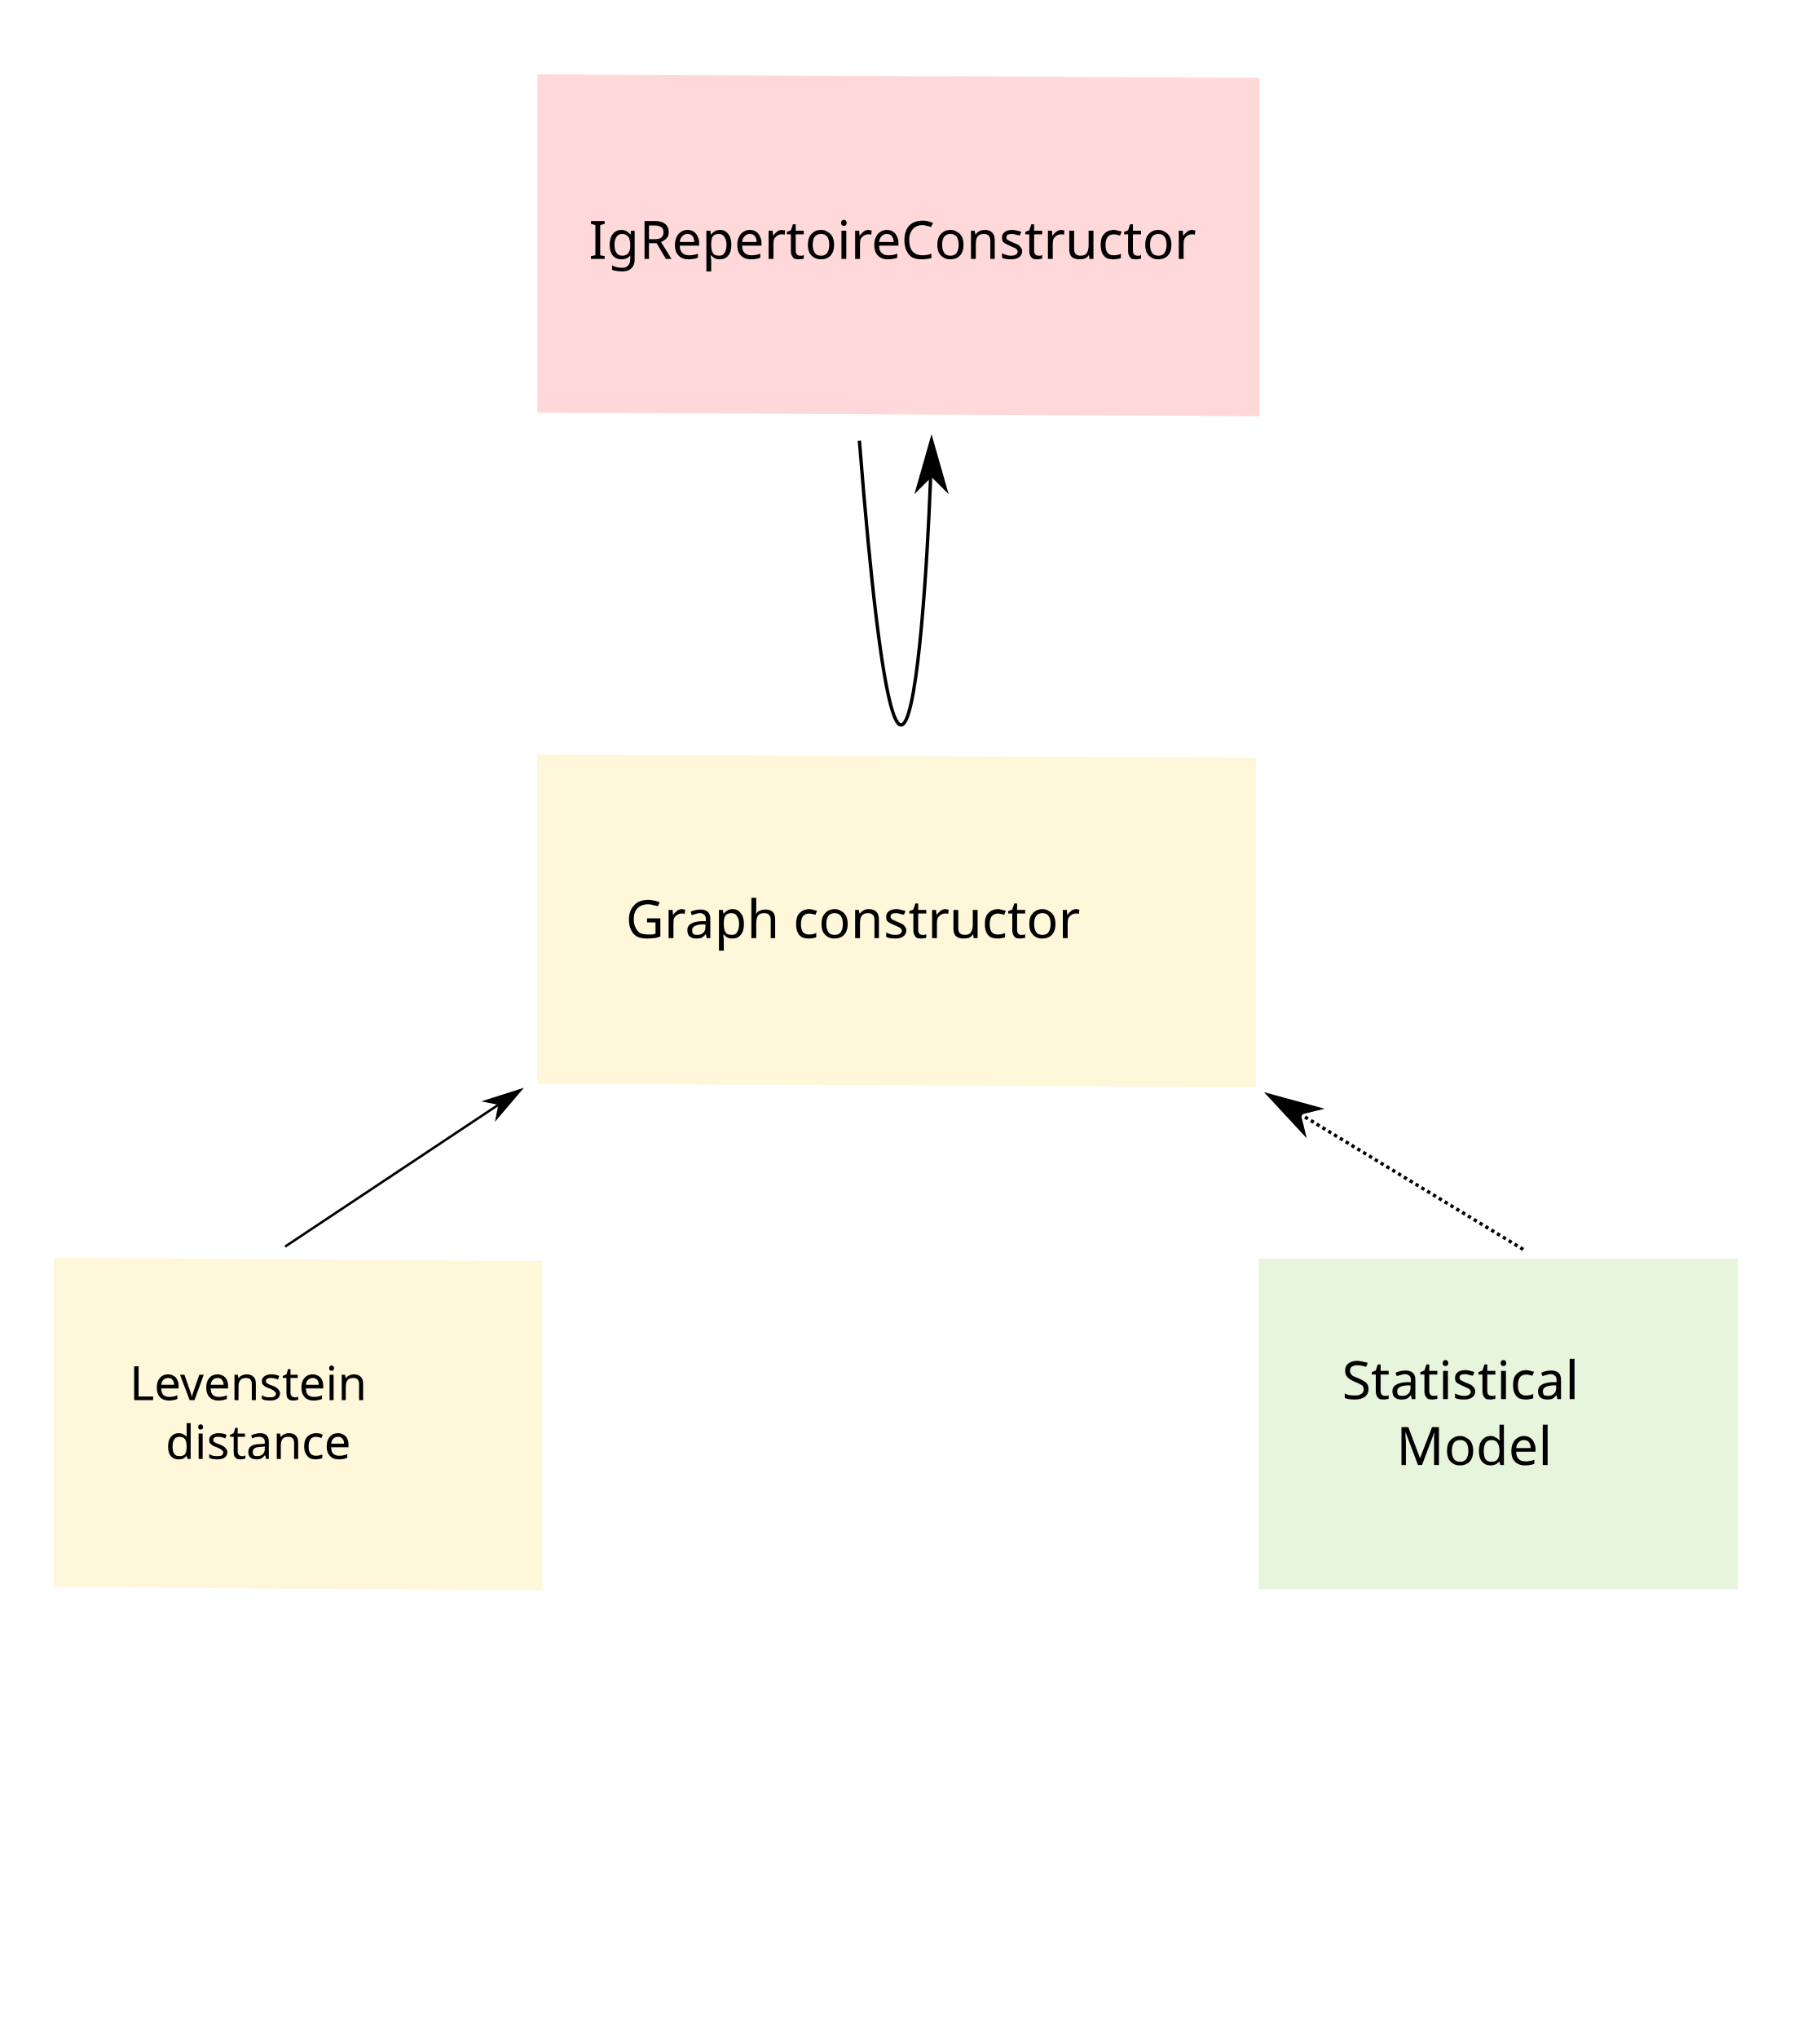
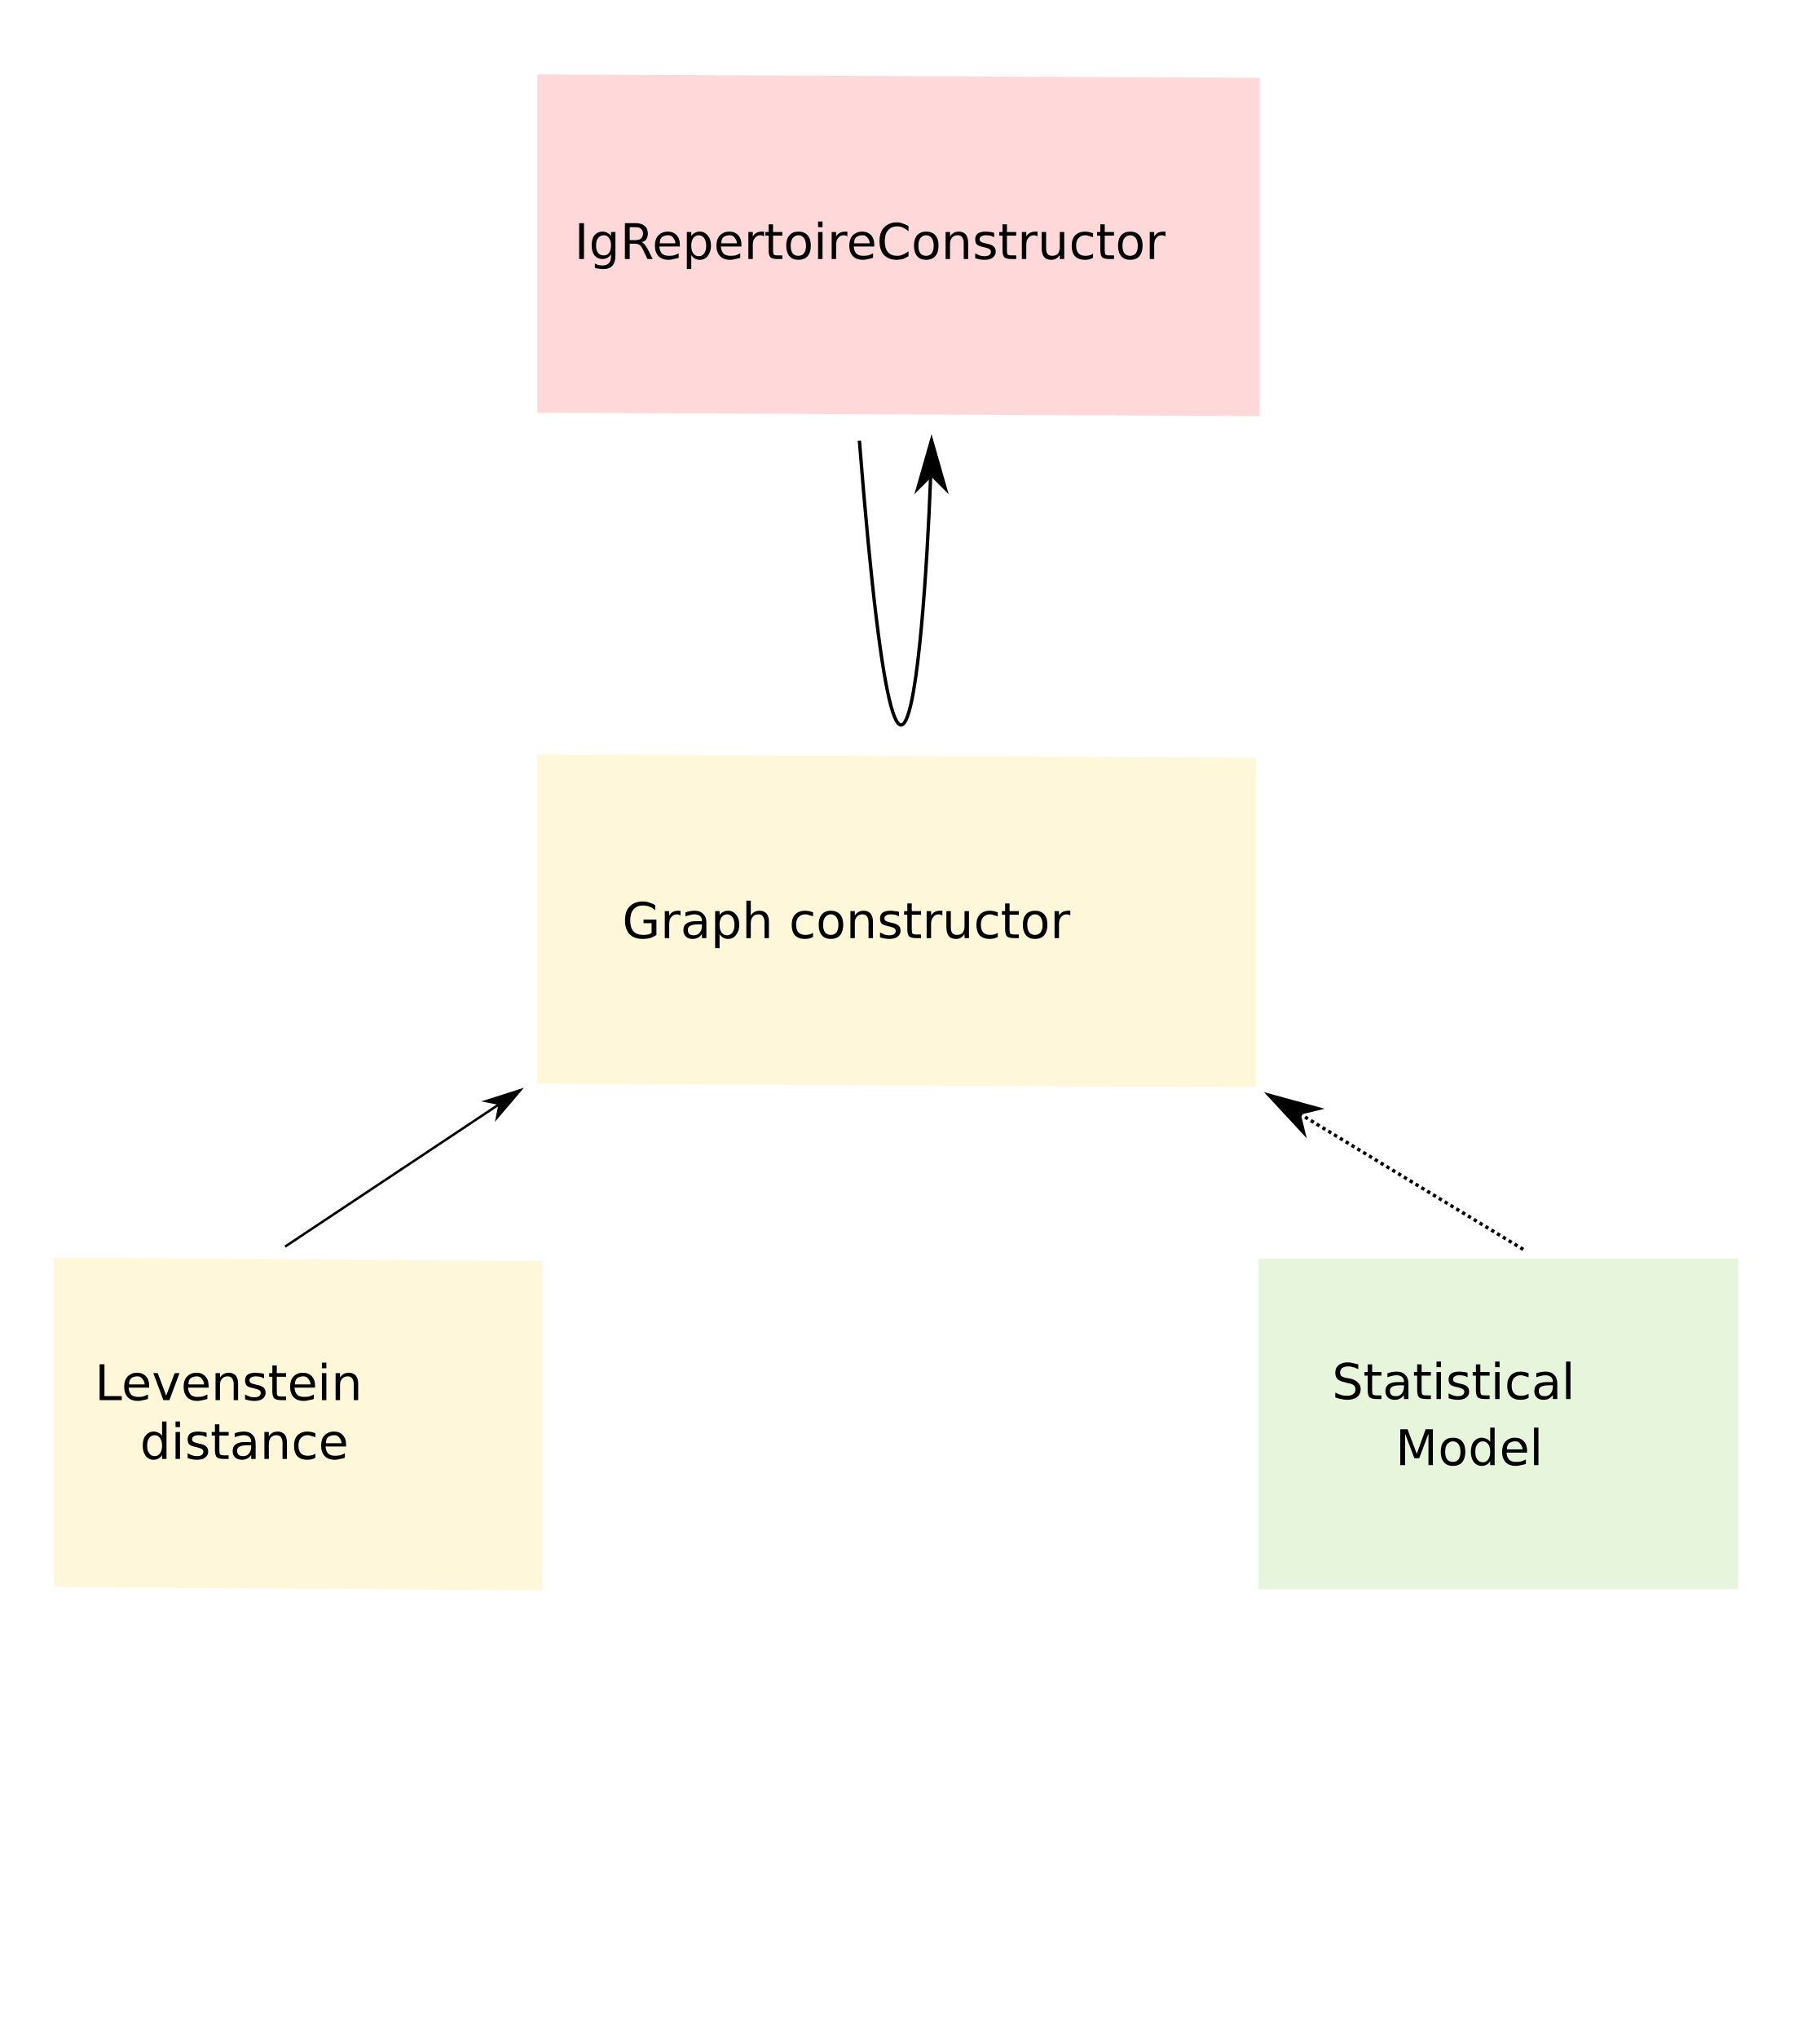
<svg xmlns="http://www.w3.org/2000/svg" xmlns:ns1="http://www.openswatchbook.org/uri/2009/osb" width="250" height="280" id="svg2" version="1.0" viewBox="0 0 70.556 79.022">
  <defs id="defs4">
    <marker style="overflow:visible" id="marker9823" refX="0" refY="0" orient="auto">
      <path transform="matrix(-0.8,0,0,-0.8,-10,0)" style="fill:#000000;fill-opacity:1;fill-rule:evenodd;stroke:#000000;stroke-width:1pt;stroke-opacity:1" d="M 0,0 5,-5 -12.5,0 5,5 0,0 Z" id="path9825" />
    </marker>
    <marker orient="auto" refY="0" refX="0" id="marker6757" style="overflow:visible">
      <path id="path6759" d="M 0,0 5,-5 -12.5,0 5,5 0,0 Z" style="fill:#000000;fill-opacity:1;fill-rule:evenodd;stroke:#000000;stroke-width:1pt;stroke-opacity:1" transform="matrix(0.8,0,0,0.8,10,0)" />
    </marker>
    <marker orient="auto" refY="0" refX="0" id="marker6753" style="overflow:visible">
      <path id="path6755" d="M 0,0 5,-5 -12.5,0 5,5 0,0 Z" style="fill:#000000;fill-opacity:1;fill-rule:evenodd;stroke:#000000;stroke-width:1pt;stroke-opacity:1" transform="matrix(0.8,0,0,0.8,10,0)" />
    </marker>
    <marker orient="auto" refY="0" refX="0" id="Arrow2Lstart" style="overflow:visible">
      <path id="path6071" style="fill:#000000;fill-opacity:1;fill-rule:evenodd;stroke:#000000;stroke-width:0.625;stroke-linejoin:round;stroke-opacity:1" d="M 8.719,4.034 -2.207,0.016 8.719,-4.002 c -1.745,2.372 -1.735,5.617 -6e-7,8.035 z" transform="matrix(1.1,0,0,1.1,1.1,0)" />
    </marker>
    <marker orient="auto" refY="0" refX="0" id="Arrow1Lend" style="overflow:visible">
      <path id="path6056" d="M 0,0 5,-5 -12.5,0 5,5 0,0 Z" style="fill:#000000;fill-opacity:1;fill-rule:evenodd;stroke:#000000;stroke-width:1pt;stroke-opacity:1" transform="matrix(-0.8,0,0,-0.8,-10,0)" />
    </marker>
    <marker orient="auto" refY="0" refX="0" id="Arrow1Lstart" style="overflow:visible">
      <path id="path6053" d="M 0,0 5,-5 -12.5,0 5,5 0,0 Z" style="fill:#000000;fill-opacity:1;fill-rule:evenodd;stroke:#000000;stroke-width:1pt;stroke-opacity:1" transform="matrix(0.8,0,0,0.8,10,0)" />
    </marker>
    <linearGradient id="linearGradient8689" ns1:paint="solid">
      <stop style="stop-color:#000000;stop-opacity:1;" offset="0" id="stop8691" />
    </linearGradient>
    <linearGradient id="linearGradient8681" ns1:paint="solid">
      <stop style="stop-color:#ff0000;stop-opacity:1;" offset="0" id="stop8683" />
    </linearGradient>
    <linearGradient id="linearGradient7799" ns1:paint="solid">
      <stop style="stop-color:#390000;stop-opacity:1;" offset="0" id="stop7801" />
    </linearGradient>
    <linearGradient id="linearGradient7791" ns1:paint="solid">
      <stop style="stop-color:#006eff;stop-opacity:1;" offset="0" id="stop7793" />
    </linearGradient>
    <linearGradient id="linearGradient6351" ns1:paint="solid">
      <stop style="stop-color:#006eff;stop-opacity:1;" offset="0" id="stop6353" />
    </linearGradient>
    <marker orient="auto" refY="0" refX="0" id="Arrow2Lstart-6" style="overflow:visible">
      <path id="path6071-2" style="fill:#000000;fill-opacity:1;fill-rule:evenodd;stroke:#000000;stroke-width:0.625;stroke-linejoin:round;stroke-opacity:1" d="M 8.719,4.034 -2.207,0.016 8.719,-4.002 c -1.745,2.372 -1.735,5.617 -6e-7,8.035 z" transform="matrix(1.1,0,0,1.1,1.1,0)" />
    </marker>
    <path style="fill:none;fill-rule:evenodd;stroke:#000000;stroke-width:0.313px;stroke-linecap:butt;stroke-linejoin:miter;stroke-opacity:1" d="m 35.321,762.775 c 5.837,1.943 5.516,5.618 5.516,5.618" id="path6502-7" />
    <marker orient="auto" refY="0" refX="0" id="Arrow2Lstart-6-0" style="overflow:visible">
      <path id="path6071-2-0" style="fill:#000000;fill-opacity:1;fill-rule:evenodd;stroke:#000000;stroke-width:0.625;stroke-linejoin:round;stroke-opacity:1" d="M 8.719,4.034 -2.207,0.016 8.719,-4.002 c -1.745,2.372 -1.735,5.617 -6e-7,8.035 z" transform="matrix(1.1,0,0,1.1,1.1,0)" />
    </marker>
    <marker orient="auto" refY="0" refX="0" id="Arrow2Lstart-6-0-4" style="overflow:visible">
      <path id="path6071-2-0-0" style="fill:#000000;fill-opacity:1;fill-rule:evenodd;stroke:#000000;stroke-width:0.625;stroke-linejoin:round;stroke-opacity:1" d="M 8.719,4.034 -2.207,0.016 8.719,-4.002 c -1.745,2.372 -1.735,5.617 -6e-7,8.035 z" transform="matrix(1.1,0,0,1.1,1.1,0)" />
    </marker>
    <marker orient="auto" refY="0" refX="0" id="marker6757-7" style="overflow:visible">
      <path id="path6759-3" d="M 0,0 5,-5 -12.5,0 5,5 0,0 Z" style="fill:#000000;fill-opacity:1;fill-rule:evenodd;stroke:#000000;stroke-width:1pt;stroke-opacity:1" transform="matrix(0.8,0,0,0.8,10,0)" />
    </marker>
    <marker orient="auto" refY="0" refX="0" id="Arrow2Lstart-6-0-4-9" style="overflow:visible">
      <path id="path6071-2-0-0-4" style="fill:#000000;fill-opacity:1;fill-rule:evenodd;stroke:#000000;stroke-width:0.625;stroke-linejoin:round;stroke-opacity:1" d="M 8.719,4.034 -2.207,0.016 8.719,-4.002 c -1.745,2.372 -1.735,5.617 -6e-7,8.035 z" transform="matrix(1.1,0,0,1.1,1.1,0)" />
    </marker>
    <marker orient="auto" refY="0" refX="0" id="marker6757-7-5" style="overflow:visible">
      <path id="path6759-3-0" d="M 0,0 5,-5 -12.5,0 5,5 0,0 Z" style="fill:#000000;fill-opacity:1;fill-rule:evenodd;stroke:#000000;stroke-width:1pt;stroke-opacity:1" transform="matrix(0.8,0,0,0.8,10,0)" />
    </marker>
    <marker orient="auto" refY="0" refX="0" id="Arrow2Lstart-6-0-4-9-4" style="overflow:visible">
      <path id="path6071-2-0-0-4-8" style="fill:#000000;fill-opacity:1;fill-rule:evenodd;stroke:#000000;stroke-width:0.625;stroke-linejoin:round;stroke-opacity:1" d="M 8.719,4.034 -2.207,0.016 8.719,-4.002 c -1.745,2.372 -1.735,5.617 -6e-7,8.035 z" transform="matrix(1.1,0,0,1.1,1.1,0)" />
    </marker>
    <marker orient="auto" refY="0" refX="0" id="marker6757-7-5-6" style="overflow:visible">
      <path id="path6759-3-0-5" d="M 0,0 5,-5 -12.5,0 5,5 0,0 Z" style="fill:#000000;fill-opacity:1;fill-rule:evenodd;stroke:#000000;stroke-width:1pt;stroke-opacity:1" transform="matrix(0.8,0,0,0.8,10,0)" />
    </marker>
    <marker orient="auto" refY="0" refX="0" id="Arrow2Lstart-6-0-4-9-2" style="overflow:visible">
      <path id="path6071-2-0-0-4-9" style="fill:#000000;fill-opacity:1;fill-rule:evenodd;stroke:#000000;stroke-width:0.625;stroke-linejoin:round;stroke-opacity:1" d="M 8.719,4.034 -2.207,0.016 8.719,-4.002 c -1.745,2.372 -1.735,5.617 -6e-7,8.035 z" transform="matrix(1.1,0,0,1.1,1.1,0)" />
    </marker>
    <marker orient="auto" refY="0" refX="0" id="marker6757-7-5-0" style="overflow:visible">
      <path id="path6759-3-0-56" d="M 0,0 5,-5 -12.5,0 5,5 0,0 Z" style="fill:#000000;fill-opacity:1;fill-rule:evenodd;stroke:#000000;stroke-width:1pt;stroke-opacity:1" transform="matrix(0.8,0,0,0.8,10,0)" />
    </marker>
    <marker style="overflow:visible" id="marker9823-5" refX="0" refY="0" orient="auto">
      <path transform="matrix(-0.8,0,0,-0.8,-10,0)" style="fill:#000000;fill-opacity:1;fill-rule:evenodd;stroke:#000000;stroke-width:1pt;stroke-opacity:1" d="M 0,0 5,-5 -12.5,0 5,5 0,0 Z" id="path9825-7" />
    </marker>
  </defs>
  <g id="layer1" transform="translate(4.149475e-6,-715.0093)">
    <flowRoot xml:space="preserve" id="flowRoot6035" style="font-style:normal;font-variant:normal;font-weight:normal;font-stretch:normal;font-size:3.197px;line-height:125%;font-family:sans-serif;-inkscape-font-specification:'sans-serif, Normal';text-align:start;letter-spacing:0px;word-spacing:0px;writing-mode:lr-tb;text-anchor:start;fill:#000000;fill-opacity:1;stroke:none;stroke-width:1px;stroke-linecap:butt;stroke-linejoin:miter;stroke-opacity:1" transform="translate(-15.80444,0)">
      <flowRegion id="flowRegion6037">
        <rect id="rect6039" width="12" height="10" x="38.053" y="738.031" />
      </flowRegion>
      <flowPara id="flowPara6041" />
    </flowRoot>
    <flowRoot xml:space="preserve" id="flowRoot6474" style="font-style:normal;font-variant:normal;font-weight:normal;font-stretch:normal;font-size:3.197px;line-height:125%;font-family:sans-serif;-inkscape-font-specification:'sans-serif, Normal';text-align:start;letter-spacing:0px;word-spacing:0px;writing-mode:lr-tb;text-anchor:start;fill:#000000;fill-opacity:1;stroke:none;stroke-width:1px;stroke-linecap:butt;stroke-linejoin:miter;stroke-opacity:1" transform="translate(-15.80444,0)">
      <flowRegion id="flowRegion6476">
        <rect id="rect6478" width="6" height="6" x="48.053" y="756.031" />
      </flowRegion>
      <flowPara id="flowPara6480" />
    </flowRoot>
    <flowRoot xml:space="preserve" id="flowRoot6482" style="font-style:normal;font-variant:normal;font-weight:normal;font-stretch:normal;font-size:11.328px;line-height:125%;font-family:sans-serif;-inkscape-font-specification:'sans-serif, Normal';text-align:start;letter-spacing:0px;word-spacing:0px;writing-mode:lr-tb;text-anchor:start;fill:#000000;fill-opacity:1;stroke:none;stroke-width:1px;stroke-linecap:butt;stroke-linejoin:miter;stroke-opacity:1" transform="matrix(0.2822222,0,0,0.2822222,-15.75178,715.0093)">
      <flowRegion id="flowRegion6484">
        <rect id="rect6486" width="35.433" height="21.26" x="170.079" y="145.354" />
      </flowRegion>
      <flowPara id="flowPara6488" />
    </flowRoot>
    <flowRoot xml:space="preserve" id="flowRoot6494" style="font-style:normal;font-variant:normal;font-weight:normal;font-stretch:normal;font-size:3.197px;line-height:125%;font-family:sans-serif;-inkscape-font-specification:'sans-serif, Normal';text-align:start;letter-spacing:0px;word-spacing:0px;writing-mode:lr-tb;text-anchor:start;fill:#000000;fill-opacity:1;stroke:none;stroke-width:1px;stroke-linecap:butt;stroke-linejoin:miter;stroke-opacity:1" transform="translate(-15.24,0)">
      <flowRegion id="flowRegion6496">
        <rect id="rect6498" width="14" height="4" x="45.436" y="756.031" />
      </flowRegion>
      <flowPara id="flowPara6500" />
    </flowRoot>
    <text xml:space="preserve" style="font-style:normal;font-variant:normal;font-weight:normal;font-stretch:normal;font-size:2.469px;line-height:125%;font-family:sans-serif;-inkscape-font-specification:'sans-serif, Normal';text-align:start;letter-spacing:0px;word-spacing:0px;writing-mode:lr-tb;text-anchor:start;fill:#000000;fill-opacity:1;stroke:none;stroke-width:1px;stroke-linecap:butt;stroke-linejoin:miter;stroke-opacity:1" x="72" y="756.031" id="text6634">
      <tspan id="tspan6638" x="72" y="756.031" />
    </text>
    <text xml:space="preserve" style="font-style:normal;font-variant:normal;font-weight:normal;font-stretch:normal;font-size:3.197px;line-height:125%;font-family:sans-serif;-inkscape-font-specification:'sans-serif, Normal';text-align:start;letter-spacing:0px;word-spacing:0px;writing-mode:lr-tb;text-anchor:start;fill:#000000;fill-opacity:1;stroke:none;stroke-width:1px;stroke-linecap:butt;stroke-linejoin:miter;stroke-opacity:1" x="72" y="756.031" id="text6640">
      <tspan id="tspan6642" x="72" y="756.031" style="font-style:normal;font-variant:normal;font-weight:normal;font-stretch:normal;font-size:2.469px;line-height:125%;font-family:sans-serif;-inkscape-font-specification:'sans-serif, Normal';text-align:start;writing-mode:lr-tb;text-anchor:start" />
    </text>
  </g>
  <g id="layer2" transform="translate(0,-3.0975425e-6)">
    <rect style="opacity:0.447;fill:#ffeeaa;fill-opacity:1;stroke-width:1.063;stroke-miterlimit:4;stroke-dasharray:none;stroke-dashoffset:0" id="rect4349-3" width="27.873" height="12.768" x="20.839" y="29.155" transform="matrix(0.9999889,0.00472059,0,1,0,0)" />
    <rect style="opacity:0.447;fill:#ffaaaa;fill-opacity:1;stroke-width:1.063;stroke-miterlimit:4;stroke-dasharray:none;stroke-dashoffset:0" id="rect4349" width="28.012" height="13.119" x="20.839" y="2.782" transform="matrix(0.9999883,0.00482617,0,1,0,0)" />
    <rect style="opacity:0.447;fill:#c6e9af;fill-opacity:1;stroke-width:1.063;stroke-miterlimit:4;stroke-dasharray:none;stroke-dashoffset:0" id="rect4368" width="18.595" height="12.813" x="48.812" y="48.807" />
-     <text xml:space="preserve" style="font-style:normal;font-variant:normal;font-weight:normal;font-stretch:normal;font-size:2.048px;line-height:125%;font-family:sans-serif;-inkscape-font-specification:'sans-serif, Normal';text-align:start;letter-spacing:0px;word-spacing:0px;writing-mode:lr-tb;text-anchor:start;fill:#000000;fill-opacity:1;stroke:none;stroke-width:1px;stroke-linecap:butt;stroke-linejoin:miter;stroke-opacity:1" x="22.838" y="10.041" id="text4370">
-       <tspan id="tspan4372" x="22.838" y="10.041">IgRepertoireConstructor</tspan>
+     <text xml:space="preserve" style="font-style:normal;font-variant:normal;font-weight:normal;font-stretch:normal;font-size:1.909px;line-height:125%;font-family:'DejaVu Sans';-inkscape-font-specification:'DejaVu Sans, Normal';text-align:center;letter-spacing:0px;word-spacing:0px;writing-mode:lr-tb;text-anchor:middle;fill:#000000;fill-opacity:1;stroke:none;stroke-width:1px;stroke-linecap:butt;stroke-linejoin:miter;stroke-opacity:1" x="35.256" y="10.041" id="text4370">
+       <tspan id="tspan4372" x="35.256" y="10.041">IgRepertoireConstructor</tspan>
    </text>
-     <text xml:space="preserve" style="font-style:normal;font-variant:normal;font-weight:normal;font-stretch:normal;font-size:2.048px;line-height:125%;font-family:sans-serif;-inkscape-font-specification:'sans-serif, Normal';text-align:start;letter-spacing:0px;word-spacing:0px;writing-mode:lr-tb;text-anchor:start;fill:#000000;fill-opacity:1;stroke:none;stroke-width:1px;stroke-linecap:butt;stroke-linejoin:miter;stroke-opacity:1" x="58.5" y="54.247" id="text4374">
-       <tspan id="tspan4376" x="58.5" y="54.247" style="font-style:normal;font-variant:normal;font-weight:normal;font-stretch:normal;font-size:2.048px;line-height:125%;font-family:sans-serif;-inkscape-font-specification:'sans-serif, Normal';text-align:center;writing-mode:lr-tb;text-anchor:middle">Statistical</tspan>
-       <tspan x="58.5" y="56.807" id="tspan4378" style="font-style:normal;font-variant:normal;font-weight:normal;font-stretch:normal;font-size:2.048px;line-height:125%;font-family:sans-serif;-inkscape-font-specification:'sans-serif, Normal';text-align:center;writing-mode:lr-tb;text-anchor:middle">Model</tspan>
+     <text xml:space="preserve" style="font-style:normal;font-variant:normal;font-weight:normal;font-stretch:normal;font-size:1.909px;line-height:125%;font-family:'DejaVu Sans';-inkscape-font-specification:'DejaVu Sans, Normal';text-align:center;letter-spacing:0px;word-spacing:0px;writing-mode:lr;text-anchor:middle;fill:#000000;fill-opacity:1;stroke:none;stroke-width:1px;stroke-linecap:butt;stroke-linejoin:miter;stroke-opacity:1;" x="58.5" y="54.247" id="text4374">
+       <tspan id="tspan4376" x="58.5" y="54.247" style="font-style:normal;font-variant:normal;font-weight:normal;font-stretch:normal;font-size:1.909px;line-height:125%;font-family:'DejaVu Sans';-inkscape-font-specification:'DejaVu Sans, Normal';text-align:center;writing-mode:lr;text-anchor:middle;">Statistical</tspan>
+       <tspan x="58.5" y="56.807" id="tspan4378" style="font-style:normal;font-variant:normal;font-weight:normal;font-stretch:normal;font-size:1.909px;line-height:125%;font-family:'DejaVu Sans';-inkscape-font-specification:'DejaVu Sans, Normal';text-align:center;writing-mode:lr;text-anchor:middle;">Model</tspan>
    </text>
    <text xml:space="preserve" style="font-style:normal;font-variant:normal;font-weight:normal;font-stretch:normal;font-size:1.49px;line-height:125%;font-family:sans-serif;-inkscape-font-specification:'sans-serif, Normal';text-align:start;letter-spacing:0px;word-spacing:0px;writing-mode:lr-tb;text-anchor:start;fill:#000000;fill-opacity:1;stroke:none;stroke-width:1px;stroke-linecap:butt;stroke-linejoin:miter;stroke-opacity:1" x="27.342" y="9.628" id="text5619">
      <tspan id="tspan5621" x="27.342" y="9.628" />
    </text>
    <path style="fill:none;fill-rule:evenodd;stroke:#000000;stroke-width:0.131;stroke-linecap:butt;stroke-linejoin:miter;stroke-miterlimit:4;stroke-dasharray:none;stroke-opacity:1;marker-end:url(#Arrow1Lend)" d="m 33.329,17.088 c 1.865,23.607 2.797,2.299 2.797,0" id="path9376" />
-     <text xml:space="preserve" style="font-style:normal;font-variant:normal;font-weight:normal;font-stretch:normal;font-size:2.048px;line-height:125%;font-family:sans-serif;-inkscape-font-specification:'sans-serif, Normal';text-align:start;letter-spacing:0px;word-spacing:0px;writing-mode:lr-tb;text-anchor:start;fill:#000000;fill-opacity:1;stroke:none;stroke-width:1px;stroke-linecap:butt;stroke-linejoin:miter;stroke-opacity:1" x="34.943" y="36.374" id="text4370-0">
-       <tspan id="tspan4372-5" x="34.943" y="36.374" style="font-style:normal;font-variant:normal;font-weight:normal;font-stretch:normal;font-size:2.048px;line-height:125%;font-family:sans-serif;-inkscape-font-specification:'sans-serif, Normal';text-align:center;writing-mode:lr-tb;text-anchor:middle">Graph constructor</tspan>
-       <tspan x="34.943" y="38.934" style="font-style:normal;font-variant:normal;font-weight:normal;font-stretch:normal;font-size:2.048px;line-height:125%;font-family:sans-serif;-inkscape-font-specification:'sans-serif, Normal';text-align:center;writing-mode:lr-tb;text-anchor:middle" id="tspan9949" />
+     <text xml:space="preserve" style="font-style:normal;font-variant:normal;font-weight:normal;font-stretch:normal;font-size:1.909px;line-height:125%;font-family:'DejaVu Sans';-inkscape-font-specification:'DejaVu Sans, Normal';text-align:center;letter-spacing:0px;word-spacing:0px;writing-mode:lr;text-anchor:middle;fill:#000000;fill-opacity:1;stroke:none;stroke-width:1px;stroke-linecap:butt;stroke-linejoin:miter;stroke-opacity:1;" x="34.943" y="36.374" id="text4370-0">
+       <tspan id="tspan4372-5" x="34.943" y="36.374" style="font-style:normal;font-variant:normal;font-weight:normal;font-stretch:normal;font-size:1.909px;line-height:125%;font-family:'DejaVu Sans';-inkscape-font-specification:'DejaVu Sans, Normal';text-align:center;writing-mode:lr;text-anchor:middle;">Graph constructor</tspan>
+       <tspan x="34.943" y="38.934" style="font-style:normal;font-variant:normal;font-weight:normal;font-stretch:normal;font-size:1.909px;line-height:125%;font-family:'DejaVu Sans';-inkscape-font-specification:'DejaVu Sans, Normal';text-align:center;writing-mode:lr;text-anchor:middle;" id="tspan9949" />
    </text>
    <path style="fill:none;fill-rule:evenodd;stroke:#000000;stroke-width:0.132;stroke-linecap:butt;stroke-linejoin:miter;stroke-miterlimit:4;stroke-dasharray:0.132, 0.132;stroke-dashoffset:0;stroke-opacity:1;marker-end:url(#marker9823)" d="M 59.075,48.446 49.239,42.48" id="path9767" />
    <rect style="opacity:0.447;fill:#ffeeaa;fill-opacity:1;stroke-width:1.063;stroke-miterlimit:4;stroke-dasharray:none;stroke-dashoffset:0" id="rect4349-3-9" width="18.941" height="12.768" x="2.094" y="48.751" transform="matrix(0.9999759,0.00694654,0,1,0,0)" />
    <rect style="opacity:0.447;fill:#000000;fill-opacity:0;stroke-width:1;stroke-miterlimit:4;stroke-dasharray:1, 1;stroke-dashoffset:0" id="rect9968" width="11.189" height="1.865" x="25.477" y="37.601" />
-     <text xml:space="preserve" style="font-style:normal;font-variant:normal;font-weight:normal;font-stretch:normal;font-size:1.49px;line-height:125%;font-family:sans-serif;-inkscape-font-specification:'sans-serif, Normal';text-align:start;letter-spacing:0px;word-spacing:0px;writing-mode:lr-tb;text-anchor:start;fill:#000000;fill-opacity:1;stroke:none;stroke-width:1px;stroke-linecap:butt;stroke-linejoin:miter;stroke-opacity:1" x="10.986" y="54.287" id="text9970">
-       <tspan x="10.986" y="54.287" id="tspan9974" style="font-style:normal;font-variant:normal;font-weight:normal;font-stretch:normal;font-size:1.825px;line-height:125%;font-family:sans-serif;-inkscape-font-specification:'sans-serif, Normal';text-align:center;writing-mode:lr-tb;text-anchor:middle">Levenstein</tspan>
-       <tspan x="10.986" y="56.569" style="font-style:normal;font-variant:normal;font-weight:normal;font-stretch:normal;font-size:1.825px;line-height:125%;font-family:sans-serif;-inkscape-font-specification:'sans-serif, Normal';text-align:center;writing-mode:lr-tb;text-anchor:middle" id="tspan13146">distance</tspan>
+     <text xml:space="preserve" style="font-style:normal;font-variant:normal;font-weight:normal;font-stretch:normal;font-size:1.909px;line-height:125%;font-family:'DejaVu Sans';-inkscape-font-specification:'DejaVu Sans, Normal';text-align:center;letter-spacing:0px;word-spacing:0px;writing-mode:lr;text-anchor:middle;fill:#000000;fill-opacity:1;stroke:none;stroke-width:1px;stroke-linecap:butt;stroke-linejoin:miter;stroke-opacity:1;" x="10.986" y="54.287" id="text9970">
+       <tspan x="10.986" y="54.287" id="tspan9974" style="font-style:normal;font-variant:normal;font-weight:normal;font-stretch:normal;font-size:1.909px;line-height:125%;font-family:'DejaVu Sans';-inkscape-font-specification:'DejaVu Sans, Normal';text-align:center;writing-mode:lr;text-anchor:middle;">Levenstein</tspan>
+       <tspan x="10.986" y="56.569" style="font-style:normal;font-variant:normal;font-weight:normal;font-stretch:normal;font-size:1.909px;line-height:125%;font-family:'DejaVu Sans';-inkscape-font-specification:'DejaVu Sans, Normal';text-align:center;writing-mode:lr;text-anchor:middle;" id="tspan13146">distance</tspan>
    </text>
    <rect style="opacity:0.447;fill:#000000;fill-opacity:0;stroke-width:1;stroke-miterlimit:4;stroke-dasharray:1, 1;stroke-dashoffset:0" id="rect9976" width="12.121" height="1.865" x="30.139" y="37.601" />
    <rect style="opacity:0.447;fill:#000000;fill-opacity:0;stroke-width:1;stroke-miterlimit:4;stroke-dasharray:1, 1;stroke-dashoffset:0" id="rect9978" width="13.054" height="2.797" x="25.477" y="36.669" />
    <path style="fill:none;fill-rule:evenodd;stroke:#000000;stroke-width:0.094;stroke-linecap:butt;stroke-linejoin:miter;stroke-miterlimit:4;stroke-dasharray:none;stroke-dashoffset:0;stroke-opacity:1;marker-end:url(#marker9823-5)" d="m 11.057,48.336 9.111,-6.058" id="path9767-3" />
  </g>
</svg>
